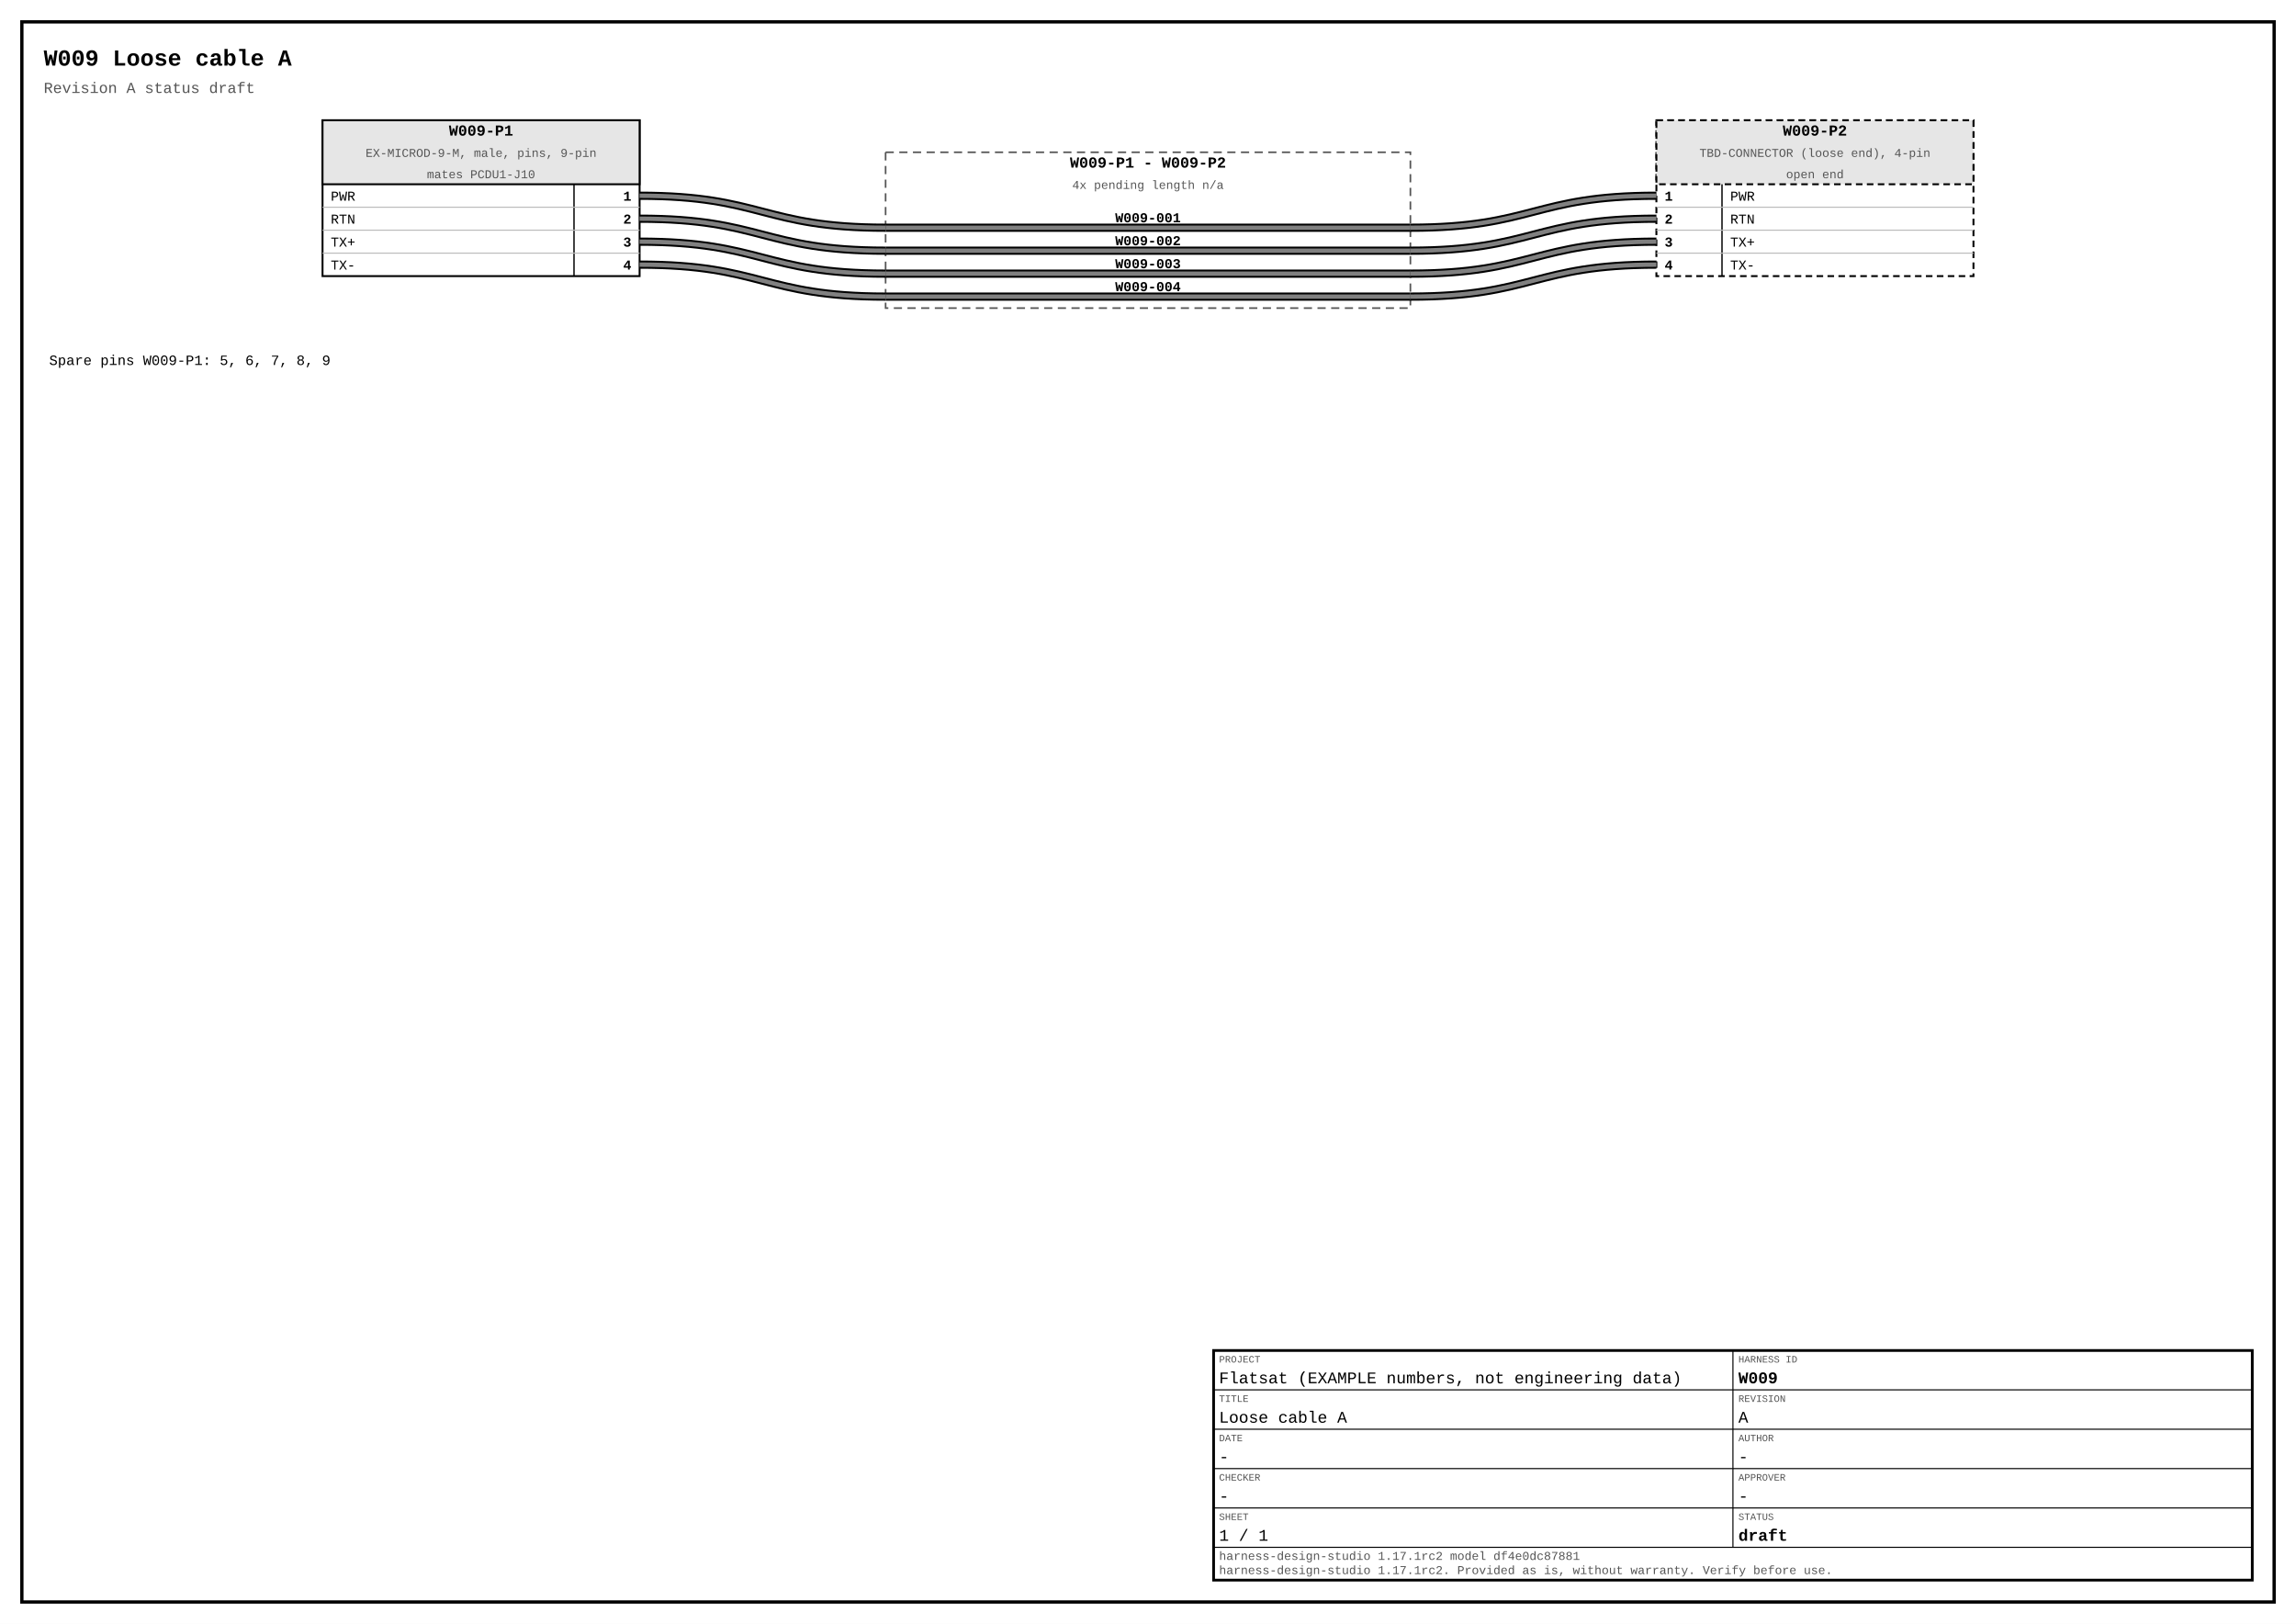
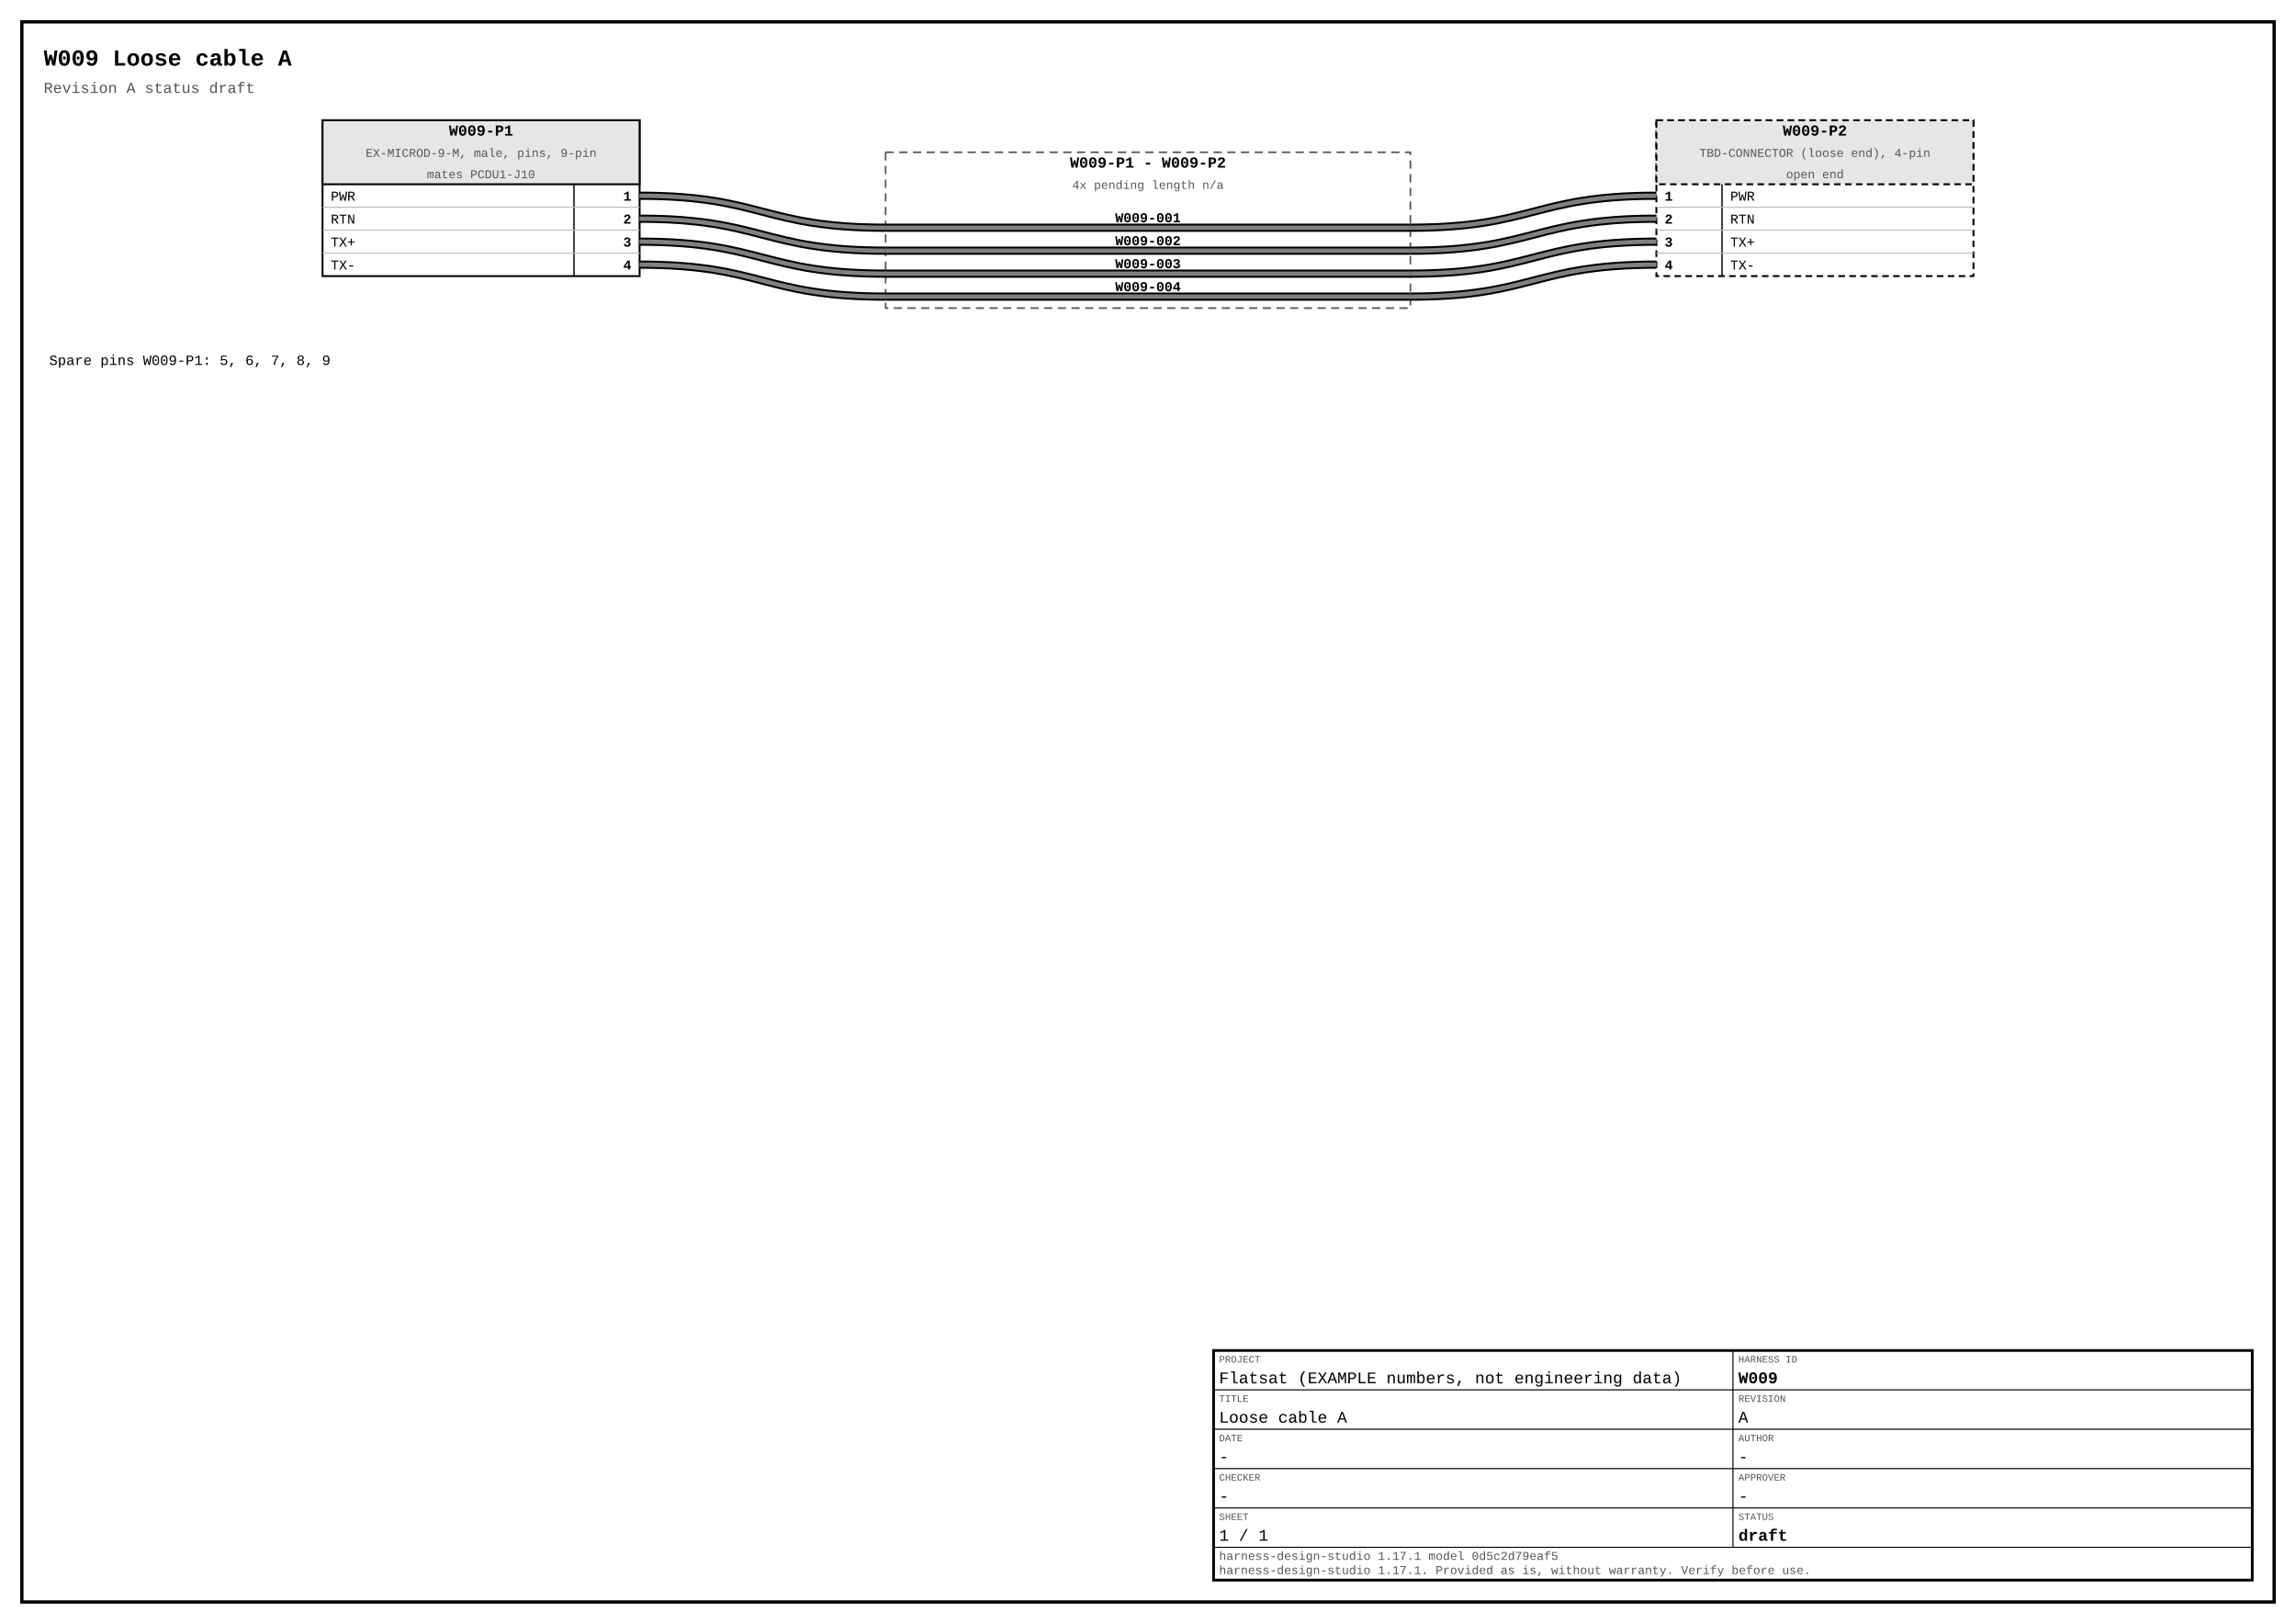
<svg xmlns="http://www.w3.org/2000/svg" width="420mm" height="297mm" viewBox="0 0 420 297" font-family="Courier New, Courier, monospace">
  <rect x="0" y="0" width="420" height="297" fill="#ffffff" />
  <rect x="4" y="4" width="412" height="289" fill="none" stroke="#000000" stroke-width="0.6" />
  <text x="8" y="12" font-size="4.2" font-weight="bold" text-anchor="start" fill="#000000">W009  Loose cable A</text>
  <text x="8" y="17" font-size="2.8" text-anchor="start" fill="#555555">Revision A  status draft</text>
  <rect x="59" y="22" width="58" height="28.5" fill="#ffffff" stroke="#000000" stroke-width="0.35" />
  <rect x="59" y="22" width="58" height="11.7" fill="#e6e6e6" stroke="#000000" stroke-width="0.35" />
  <text x="88" y="24.8" font-size="2.8" font-weight="bold" text-anchor="middle" fill="#000000">W009-P1</text>
  <text x="88" y="28.7" font-size="2.2" text-anchor="middle" fill="#555555">EX-MICROD-9-M, male, pins, 9-pin</text>
  <text x="88" y="32.6" font-size="2.2" text-anchor="middle" fill="#555555">mates PCDU1-J10</text>
  <line x1="105" y1="33.7" x2="105" y2="50.5" stroke="#000000" stroke-width="0.25" />
  <line x1="59" y1="37.9" x2="117" y2="37.9" stroke="#bbbbbb" stroke-width="0.2" />
  <text x="60.5" y="36.7" font-size="2.5" text-anchor="start" fill="#000000" data-ref="sig/W009-P1/1">PWR</text>
  <text x="115.5" y="36.7" font-size="2.5" font-weight="bold" text-anchor="end" fill="#000000" data-ref="pin/W009-P1/1">1</text>
  <line x1="59" y1="42.1" x2="117" y2="42.1" stroke="#bbbbbb" stroke-width="0.2" />
  <text x="60.5" y="40.9" font-size="2.5" text-anchor="start" fill="#000000" data-ref="sig/W009-P1/2">RTN</text>
  <text x="115.5" y="40.9" font-size="2.5" font-weight="bold" text-anchor="end" fill="#000000" data-ref="pin/W009-P1/2">2</text>
  <line x1="59" y1="46.3" x2="117" y2="46.3" stroke="#bbbbbb" stroke-width="0.2" />
  <text x="60.5" y="45.1" font-size="2.5" text-anchor="start" fill="#000000" data-ref="sig/W009-P1/3">TX+</text>
  <text x="115.5" y="45.1" font-size="2.5" font-weight="bold" text-anchor="end" fill="#000000" data-ref="pin/W009-P1/3">3</text>
  <text x="60.5" y="49.3" font-size="2.5" text-anchor="start" fill="#000000" data-ref="sig/W009-P1/4">TX-</text>
  <text x="115.5" y="49.3" font-size="2.5" font-weight="bold" text-anchor="end" fill="#000000" data-ref="pin/W009-P1/4">4</text>
  <rect x="303" y="22" width="58" height="28.5" fill="#ffffff" stroke="#000000" stroke-width="0.35" stroke-dasharray="1.2 0.8" />
  <rect x="303" y="22" width="58" height="11.7" fill="#e6e6e6" stroke="#000000" stroke-width="0.35" stroke-dasharray="1.2 0.8" />
  <text x="332" y="24.8" font-size="2.8" font-weight="bold" text-anchor="middle" fill="#000000">W009-P2</text>
  <text x="332" y="28.7" font-size="2.2" text-anchor="middle" fill="#555555" data-ref="part/W009-P2">TBD-CONNECTOR (loose end), 4-pin</text>
  <text x="332" y="32.6" font-size="2.2" text-anchor="middle" fill="#555555" data-ref="end/W009-P2">open end</text>
  <line x1="315" y1="33.7" x2="315" y2="50.5" stroke="#000000" stroke-width="0.25" />
  <line x1="303" y1="37.9" x2="361" y2="37.9" stroke="#bbbbbb" stroke-width="0.2" />
  <text x="304.5" y="36.7" font-size="2.5" font-weight="bold" text-anchor="start" fill="#000000" data-ref="pin/W009-P2/1">1</text>
  <text x="316.5" y="36.7" font-size="2.5" text-anchor="start" fill="#000000" data-ref="sig/W009-P2/1">PWR</text>
  <line x1="303" y1="42.1" x2="361" y2="42.1" stroke="#bbbbbb" stroke-width="0.2" />
  <text x="304.5" y="40.9" font-size="2.5" font-weight="bold" text-anchor="start" fill="#000000" data-ref="pin/W009-P2/2">2</text>
  <text x="316.5" y="40.9" font-size="2.5" text-anchor="start" fill="#000000" data-ref="sig/W009-P2/2">RTN</text>
  <line x1="303" y1="46.3" x2="361" y2="46.3" stroke="#bbbbbb" stroke-width="0.2" />
  <text x="304.5" y="45.1" font-size="2.5" font-weight="bold" text-anchor="start" fill="#000000" data-ref="pin/W009-P2/3">3</text>
  <text x="316.5" y="45.1" font-size="2.5" text-anchor="start" fill="#000000" data-ref="sig/W009-P2/3">TX+</text>
  <text x="304.5" y="49.3" font-size="2.5" font-weight="bold" text-anchor="start" fill="#000000" data-ref="pin/W009-P2/4">4</text>
  <text x="316.5" y="49.3" font-size="2.5" text-anchor="start" fill="#000000" data-ref="sig/W009-P2/4">TX-</text>
  <rect x="162" y="27.85" width="96" height="28.5" fill="none" stroke="#555555" stroke-width="0.3" stroke-dasharray="1.5 1" />
  <text x="210" y="30.65" font-size="2.8" font-weight="bold" text-anchor="middle" fill="#000000">W009-P1 - W009-P2</text>
  <text x="210" y="34.55" font-size="2.2" text-anchor="middle" fill="#555555">4x  pending  length n/a</text>
  <path d="M 117 35.8 C 139.5 35.8 139.5 41.65 162 41.65" fill="none" stroke="#000000" stroke-width="1.5" />
  <line x1="162" y1="41.65" x2="258" y2="41.65" stroke="#000000" stroke-width="1.5" />
  <path d="M 258 41.65 C 280.5 41.65 280.5 35.8 303 35.8" fill="none" stroke="#000000" stroke-width="1.5" />
  <path d="M 117 35.8 C 139.5 35.8 139.5 41.65 162 41.65" fill="none" stroke="#808080" stroke-width="0.8" />
  <line x1="162" y1="41.65" x2="258" y2="41.65" stroke="#808080" stroke-width="0.8" />
  <path d="M 258 41.65 C 280.5 41.65 280.5 35.8 303 35.8" fill="none" stroke="#808080" stroke-width="0.8" />
  <text x="210" y="40.65" font-size="2.5" font-weight="bold" text-anchor="middle" fill="#000000">W009-001</text>
  <path d="M 117 40 C 139.5 40 139.5 45.85 162 45.85" fill="none" stroke="#000000" stroke-width="1.5" />
  <line x1="162" y1="45.85" x2="258" y2="45.85" stroke="#000000" stroke-width="1.5" />
  <path d="M 258 45.85 C 280.5 45.85 280.5 40 303 40" fill="none" stroke="#000000" stroke-width="1.5" />
  <path d="M 117 40 C 139.5 40 139.5 45.85 162 45.85" fill="none" stroke="#808080" stroke-width="0.8" />
  <line x1="162" y1="45.85" x2="258" y2="45.85" stroke="#808080" stroke-width="0.8" />
  <path d="M 258 45.85 C 280.5 45.85 280.5 40 303 40" fill="none" stroke="#808080" stroke-width="0.8" />
  <text x="210" y="44.85" font-size="2.5" font-weight="bold" text-anchor="middle" fill="#000000">W009-002</text>
  <path d="M 117 44.2 C 139.5 44.2 139.5 50.05 162 50.05" fill="none" stroke="#000000" stroke-width="1.5" />
  <line x1="162" y1="50.05" x2="258" y2="50.05" stroke="#000000" stroke-width="1.5" />
  <path d="M 258 50.05 C 280.5 50.05 280.5 44.2 303 44.2" fill="none" stroke="#000000" stroke-width="1.5" />
  <path d="M 117 44.2 C 139.5 44.2 139.5 50.05 162 50.05" fill="none" stroke="#808080" stroke-width="0.8" />
  <line x1="162" y1="50.05" x2="258" y2="50.05" stroke="#808080" stroke-width="0.8" />
  <path d="M 258 50.05 C 280.5 50.05 280.5 44.2 303 44.2" fill="none" stroke="#808080" stroke-width="0.8" />
  <text x="210" y="49.05" font-size="2.5" font-weight="bold" text-anchor="middle" fill="#000000">W009-003</text>
  <path d="M 117 48.4 C 139.5 48.4 139.5 54.25 162 54.25" fill="none" stroke="#000000" stroke-width="1.5" />
  <line x1="162" y1="54.25" x2="258" y2="54.25" stroke="#000000" stroke-width="1.5" />
  <path d="M 258 54.25 C 280.5 54.25 280.5 48.4 303 48.4" fill="none" stroke="#000000" stroke-width="1.5" />
  <path d="M 117 48.4 C 139.5 48.4 139.5 54.25 162 54.25" fill="none" stroke="#808080" stroke-width="0.8" />
  <line x1="162" y1="54.25" x2="258" y2="54.25" stroke="#808080" stroke-width="0.8" />
  <path d="M 258 54.25 C 280.5 54.25 280.5 48.4 303 48.4" fill="none" stroke="#808080" stroke-width="0.8" />
  <text x="210" y="53.25" font-size="2.5" font-weight="bold" text-anchor="middle" fill="#000000">W009-004</text>
  <text x="9" y="66.75" font-size="2.6" text-anchor="start" fill="#000000">Spare pins W009-P1: 5, 6, 7, 8, 9</text>
  <rect x="222" y="247" width="190" height="42" fill="none" stroke="#000000" stroke-width="0.5" />
  <line x1="222" y1="247" x2="317" y2="247" stroke="#000000" stroke-width="0.2" />
  <text x="223" y="249.2" font-size="1.8" text-anchor="start" fill="#555555">PROJECT</text>
  <text x="223" y="253" font-size="3" text-anchor="start" fill="#000000">Flatsat (EXAMPLE numbers, not engineering data)</text>
  <line x1="317" y1="247" x2="412" y2="247" stroke="#000000" stroke-width="0.2" />
  <text x="318" y="249.2" font-size="1.8" text-anchor="start" fill="#555555">HARNESS ID</text>
  <text x="318" y="253" font-size="3" font-weight="bold" text-anchor="start" fill="#000000">W009</text>
  <line x1="222" y1="254.2" x2="317" y2="254.2" stroke="#000000" stroke-width="0.2" />
  <text x="223" y="256.4" font-size="1.8" text-anchor="start" fill="#555555">TITLE</text>
  <text x="223" y="260.2" font-size="3" text-anchor="start" fill="#000000">Loose cable A</text>
  <line x1="317" y1="254.2" x2="412" y2="254.2" stroke="#000000" stroke-width="0.2" />
  <text x="318" y="256.4" font-size="1.8" text-anchor="start" fill="#555555">REVISION</text>
  <text x="318" y="260.2" font-size="3" text-anchor="start" fill="#000000">A</text>
  <line x1="222" y1="261.4" x2="317" y2="261.4" stroke="#000000" stroke-width="0.2" />
  <text x="223" y="263.6" font-size="1.8" text-anchor="start" fill="#555555">DATE</text>
  <text x="223" y="267.4" font-size="3" text-anchor="start" fill="#000000">-</text>
  <line x1="317" y1="261.4" x2="412" y2="261.4" stroke="#000000" stroke-width="0.2" />
  <text x="318" y="263.6" font-size="1.8" text-anchor="start" fill="#555555">AUTHOR</text>
  <text x="318" y="267.4" font-size="3" text-anchor="start" fill="#000000">-</text>
  <line x1="222" y1="268.6" x2="317" y2="268.6" stroke="#000000" stroke-width="0.2" />
  <text x="223" y="270.8" font-size="1.8" text-anchor="start" fill="#555555">CHECKER</text>
  <text x="223" y="274.6" font-size="3" text-anchor="start" fill="#000000">-</text>
  <line x1="317" y1="268.6" x2="412" y2="268.6" stroke="#000000" stroke-width="0.2" />
  <text x="318" y="270.8" font-size="1.8" text-anchor="start" fill="#555555">APPROVER</text>
  <text x="318" y="274.6" font-size="3" text-anchor="start" fill="#000000">-</text>
  <line x1="222" y1="275.8" x2="317" y2="275.8" stroke="#000000" stroke-width="0.2" />
  <text x="223" y="278" font-size="1.8" text-anchor="start" fill="#555555">SHEET</text>
  <text x="223" y="281.8" font-size="3" text-anchor="start" fill="#000000">1 / 1</text>
  <line x1="317" y1="275.8" x2="412" y2="275.8" stroke="#000000" stroke-width="0.2" />
  <text x="318" y="278" font-size="1.8" text-anchor="start" fill="#555555">STATUS</text>
  <text x="318" y="281.8" font-size="3" font-weight="bold" text-anchor="start" fill="#000000">draft</text>
  <line x1="317" y1="247" x2="317" y2="283" stroke="#000000" stroke-width="0.2" />
  <line x1="222" y1="283" x2="412" y2="283" stroke="#000000" stroke-width="0.2" />
-   <text x="223" y="285.3" font-size="2.2" text-anchor="start" fill="#555555">harness-design-studio 1.17.1rc2 model df4e0dc87881</text>
-   <text x="223" y="287.9" font-size="2.2" text-anchor="start" fill="#555555">harness-design-studio 1.17.1rc2. Provided as is, without warranty. Verify before use.</text>
+   <text x="223" y="285.3" font-size="2.2" text-anchor="start" fill="#555555">harness-design-studio 1.17.1 model 0d5c2d79eaf5</text>
+   <text x="223" y="287.9" font-size="2.2" text-anchor="start" fill="#555555">harness-design-studio 1.17.1. Provided as is, without warranty. Verify before use.</text>
</svg>
